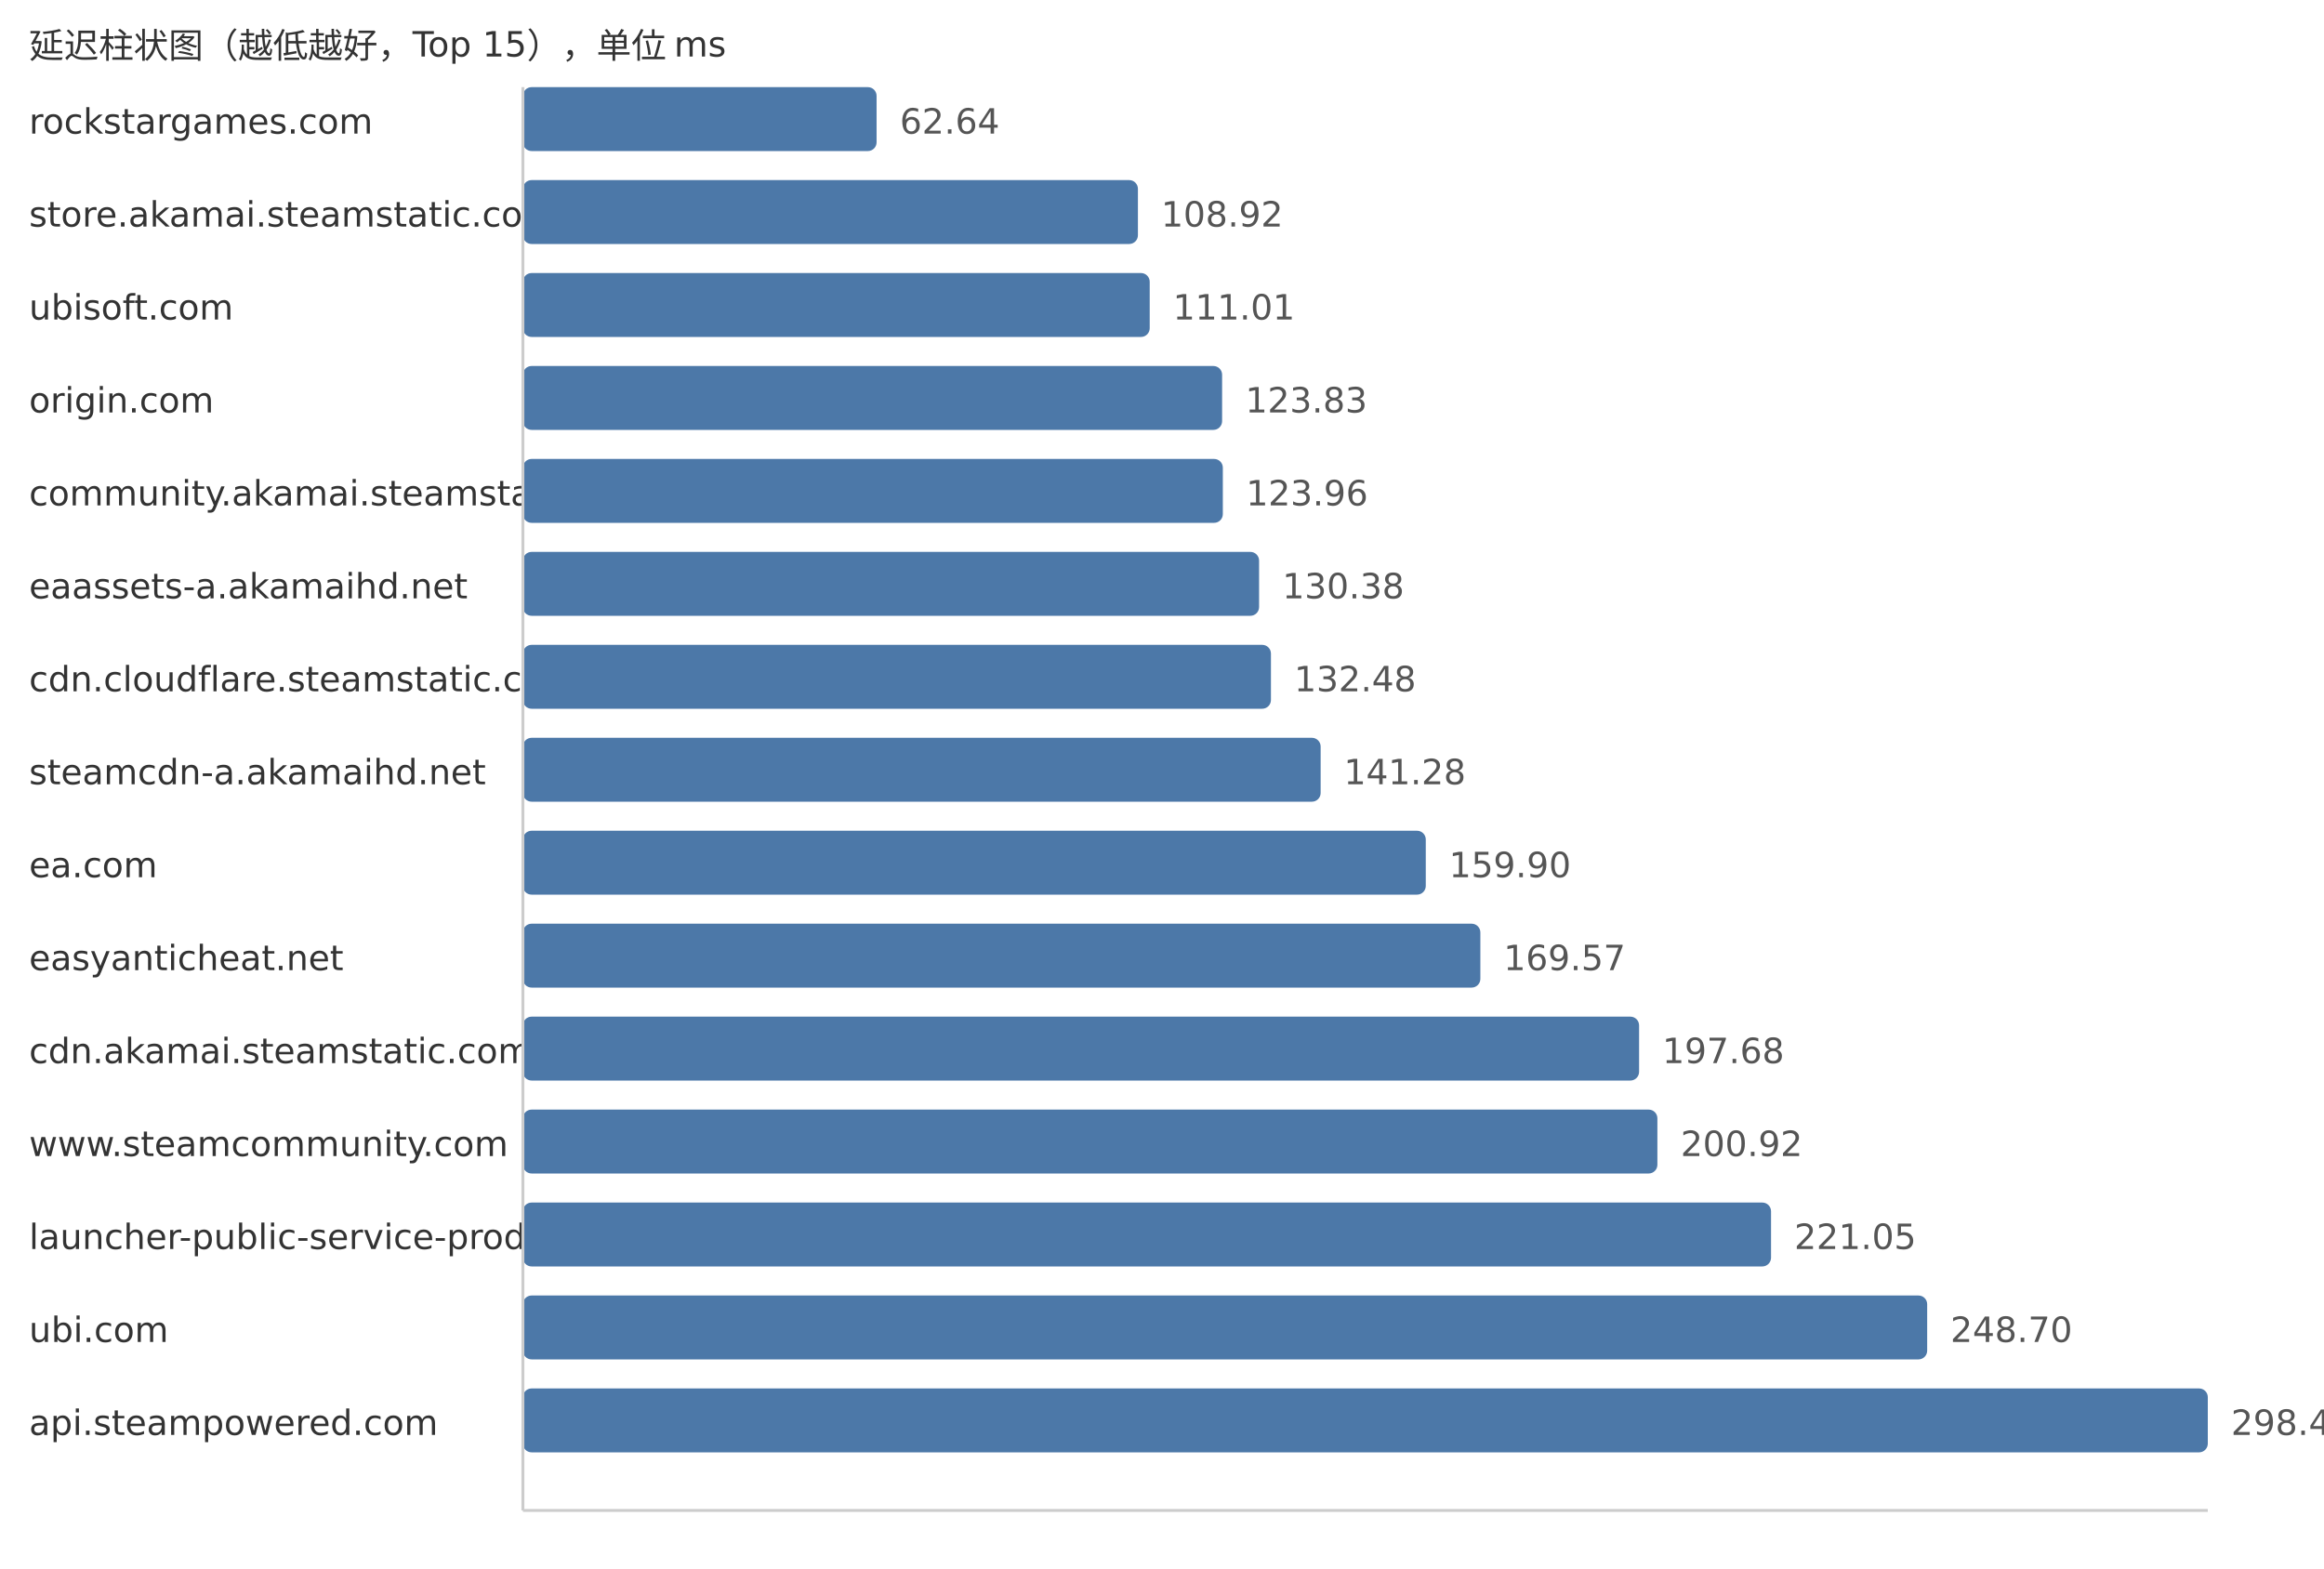
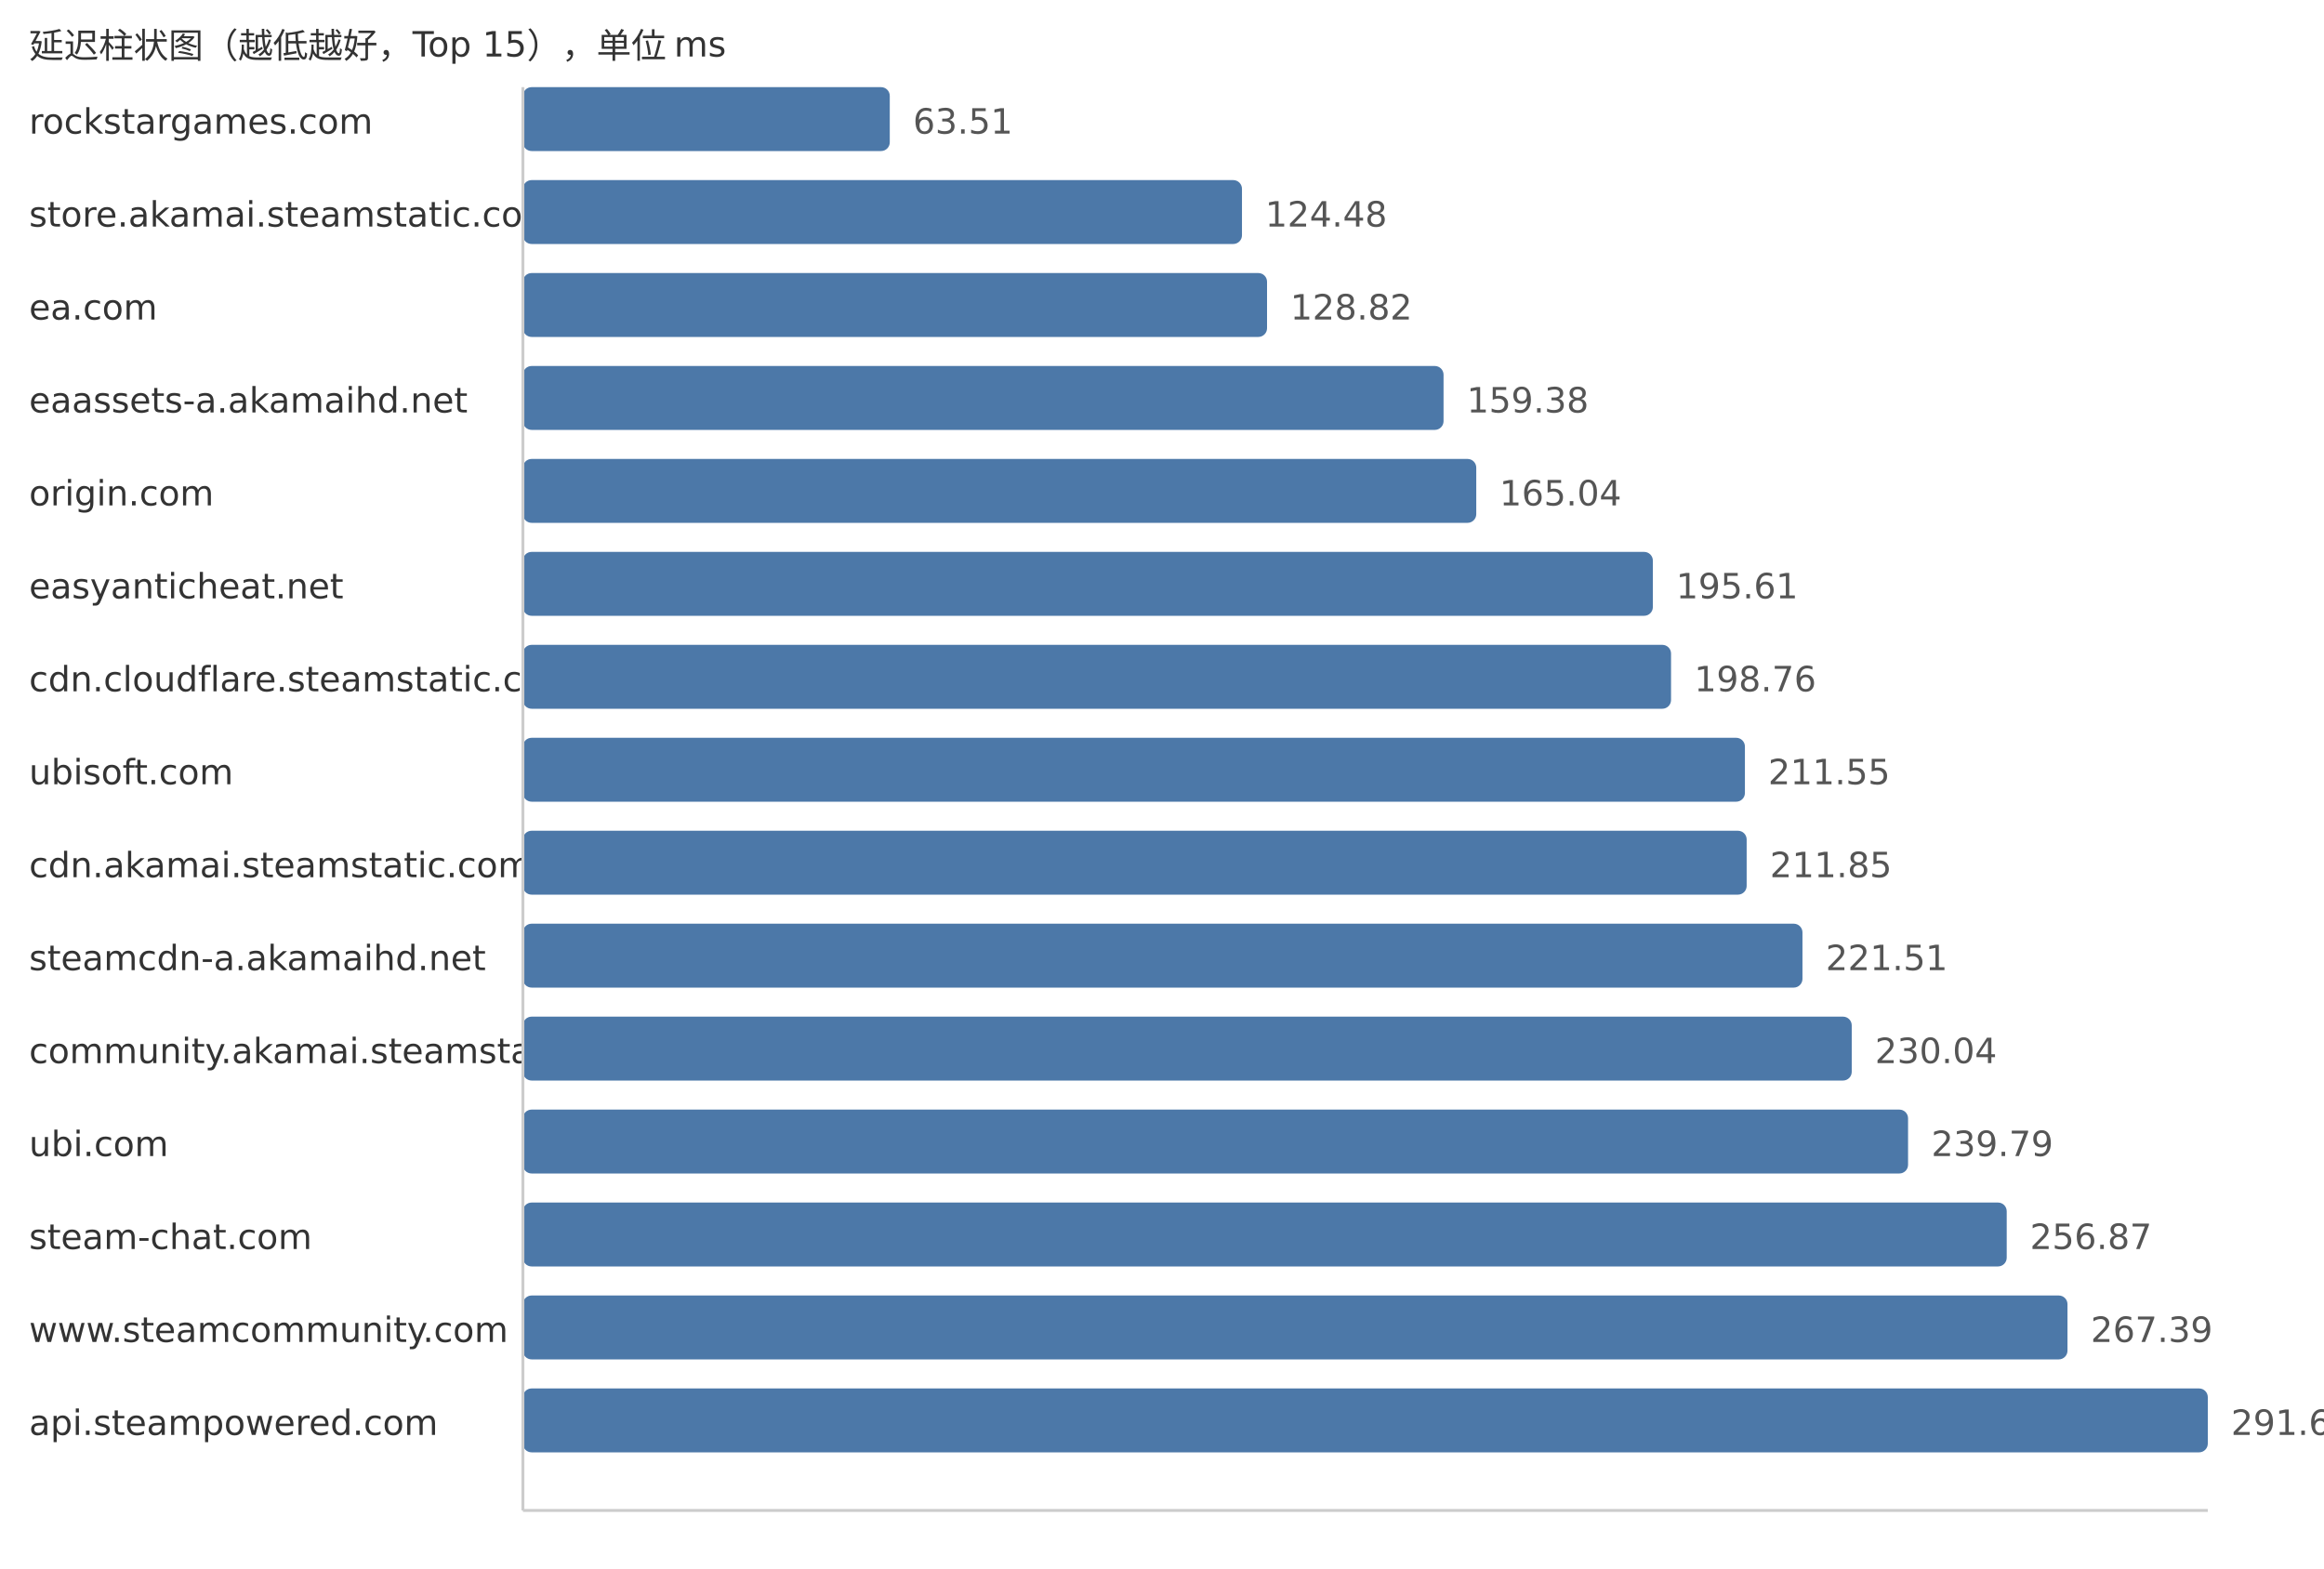
<svg xmlns="http://www.w3.org/2000/svg" width="800" height="540">
  <style> .label{font-family:DejaVu Sans,Verdana,Geneva,sans-serif;font-size:12px;fill:#333} .value{font-family:DejaVu Sans,Verdana,Geneva,sans-serif;font-size:12px;fill:#555} </style>
  <text x="10" y="20" class="label">延迟柱状图（越低越好，Top 15），单位 ms</text>
  <text x="10" y="46" class="label">rockstargames.com</text>
-   <rect x="180" y="30" width="121.75" height="22" fill="#4c78a8" rx="3" />
-   <text x="309.75" y="46" class="value">62.64</text>
+   <rect x="180" y="30" width="126.29" height="22" fill="#4c78a8" rx="3" />
+   <text x="314.29" y="46" class="value">63.51</text>
  <text x="10" y="78" class="label">store.akamai.steamstatic.com</text>
-   <rect x="180" y="62" width="211.71" height="22" fill="#4c78a8" rx="3" />
-   <text x="399.71" y="78" class="value">108.92</text>
-   <text x="10" y="110" class="label">ubisoft.com</text>
-   <rect x="180" y="94" width="215.77" height="22" fill="#4c78a8" rx="3" />
-   <text x="403.77" y="110" class="value">111.01</text>
-   <text x="10" y="142" class="label">origin.com</text>
-   <rect x="180" y="126" width="240.69" height="22" fill="#4c78a8" rx="3" />
-   <text x="428.69" y="142" class="value">123.83</text>
-   <text x="10" y="174" class="label">community.akamai.steamstatic.com</text>
-   <rect x="180" y="158" width="240.94" height="22" fill="#4c78a8" rx="3" />
-   <text x="428.94" y="174" class="value">123.96</text>
-   <text x="10" y="206" class="label">eaassets-a.akamaihd.net</text>
-   <rect x="180" y="190" width="253.42" height="22" fill="#4c78a8" rx="3" />
-   <text x="441.42" y="206" class="value">130.38</text>
+   <rect x="180" y="62" width="247.53" height="22" fill="#4c78a8" rx="3" />
+   <text x="435.53" y="78" class="value">124.48</text>
+   <text x="10" y="110" class="label">ea.com</text>
+   <rect x="180" y="94" width="256.16" height="22" fill="#4c78a8" rx="3" />
+   <text x="444.16" y="110" class="value">128.82</text>
+   <text x="10" y="142" class="label">eaassets-a.akamaihd.net</text>
+   <rect x="180" y="126" width="316.92" height="22" fill="#4c78a8" rx="3" />
+   <text x="504.92" y="142" class="value">159.38</text>
+   <text x="10" y="174" class="label">origin.com</text>
+   <rect x="180" y="158" width="328.18" height="22" fill="#4c78a8" rx="3" />
+   <text x="516.18" y="174" class="value">165.04</text>
+   <text x="10" y="206" class="label">easyanticheat.net</text>
+   <rect x="180" y="190" width="388.97" height="22" fill="#4c78a8" rx="3" />
+   <text x="576.97" y="206" class="value">195.61</text>
  <text x="10" y="238" class="label">cdn.cloudflare.steamstatic.com</text>
-   <rect x="180" y="222" width="257.5" height="22" fill="#4c78a8" rx="3" />
-   <text x="445.5" y="238" class="value">132.48</text>
-   <text x="10" y="270" class="label">steamcdn-a.akamaihd.net</text>
-   <rect x="180" y="254" width="274.61" height="22" fill="#4c78a8" rx="3" />
-   <text x="462.61" y="270" class="value">141.28</text>
-   <text x="10" y="302" class="label">ea.com</text>
-   <rect x="180" y="286" width="310.8" height="22" fill="#4c78a8" rx="3" />
-   <text x="498.8" y="302" class="value">159.90</text>
-   <text x="10" y="334" class="label">easyanticheat.net</text>
-   <rect x="180" y="318" width="329.59" height="22" fill="#4c78a8" rx="3" />
-   <text x="517.59" y="334" class="value">169.57</text>
-   <text x="10" y="366" class="label">cdn.akamai.steamstatic.com</text>
-   <rect x="180" y="350" width="384.23" height="22" fill="#4c78a8" rx="3" />
-   <text x="572.23" y="366" class="value">197.68</text>
-   <text x="10" y="398" class="label">www.steamcommunity.com</text>
-   <rect x="180" y="382" width="390.53" height="22" fill="#4c78a8" rx="3" />
-   <text x="578.53" y="398" class="value">200.92</text>
-   <text x="10" y="430" class="label">launcher-public-service-prod06.ol.epicgames.com</text>
-   <rect x="180" y="414" width="429.65" height="22" fill="#4c78a8" rx="3" />
-   <text x="617.65" y="430" class="value">221.05</text>
-   <text x="10" y="462" class="label">ubi.com</text>
-   <rect x="180" y="446" width="483.4" height="22" fill="#4c78a8" rx="3" />
-   <text x="671.4" y="462" class="value">248.70</text>
+   <rect x="180" y="222" width="395.23" height="22" fill="#4c78a8" rx="3" />
+   <text x="583.23" y="238" class="value">198.76</text>
+   <text x="10" y="270" class="label">ubisoft.com</text>
+   <rect x="180" y="254" width="420.66" height="22" fill="#4c78a8" rx="3" />
+   <text x="608.66" y="270" class="value">211.55</text>
+   <text x="10" y="302" class="label">cdn.akamai.steamstatic.com</text>
+   <rect x="180" y="286" width="421.26" height="22" fill="#4c78a8" rx="3" />
+   <text x="609.26" y="302" class="value">211.85</text>
+   <text x="10" y="334" class="label">steamcdn-a.akamaihd.net</text>
+   <rect x="180" y="318" width="440.47" height="22" fill="#4c78a8" rx="3" />
+   <text x="628.47" y="334" class="value">221.51</text>
+   <text x="10" y="366" class="label">community.akamai.steamstatic.com</text>
+   <rect x="180" y="350" width="457.43" height="22" fill="#4c78a8" rx="3" />
+   <text x="645.43" y="366" class="value">230.04</text>
+   <text x="10" y="398" class="label">ubi.com</text>
+   <rect x="180" y="382" width="476.82" height="22" fill="#4c78a8" rx="3" />
+   <text x="664.82" y="398" class="value">239.79</text>
+   <text x="10" y="430" class="label">steam-chat.com</text>
+   <rect x="180" y="414" width="510.78" height="22" fill="#4c78a8" rx="3" />
+   <text x="698.78" y="430" class="value">256.87</text>
+   <text x="10" y="462" class="label">www.steamcommunity.com</text>
+   <rect x="180" y="446" width="531.7" height="22" fill="#4c78a8" rx="3" />
+   <text x="719.7" y="462" class="value">267.39</text>
  <text x="10" y="494" class="label">api.steampowered.com</text>
  <rect x="180" y="478" width="580.0" height="22" fill="#4c78a8" rx="3" />
-   <text x="768.0" y="494" class="value">298.40</text>
+   <text x="768.0" y="494" class="value">291.68</text>
  <line x1="180" y1="30" x2="180" y2="520" stroke="#ccc" />
  <line x1="180" y1="520" x2="760" y2="520" stroke="#ccc" />
</svg>
